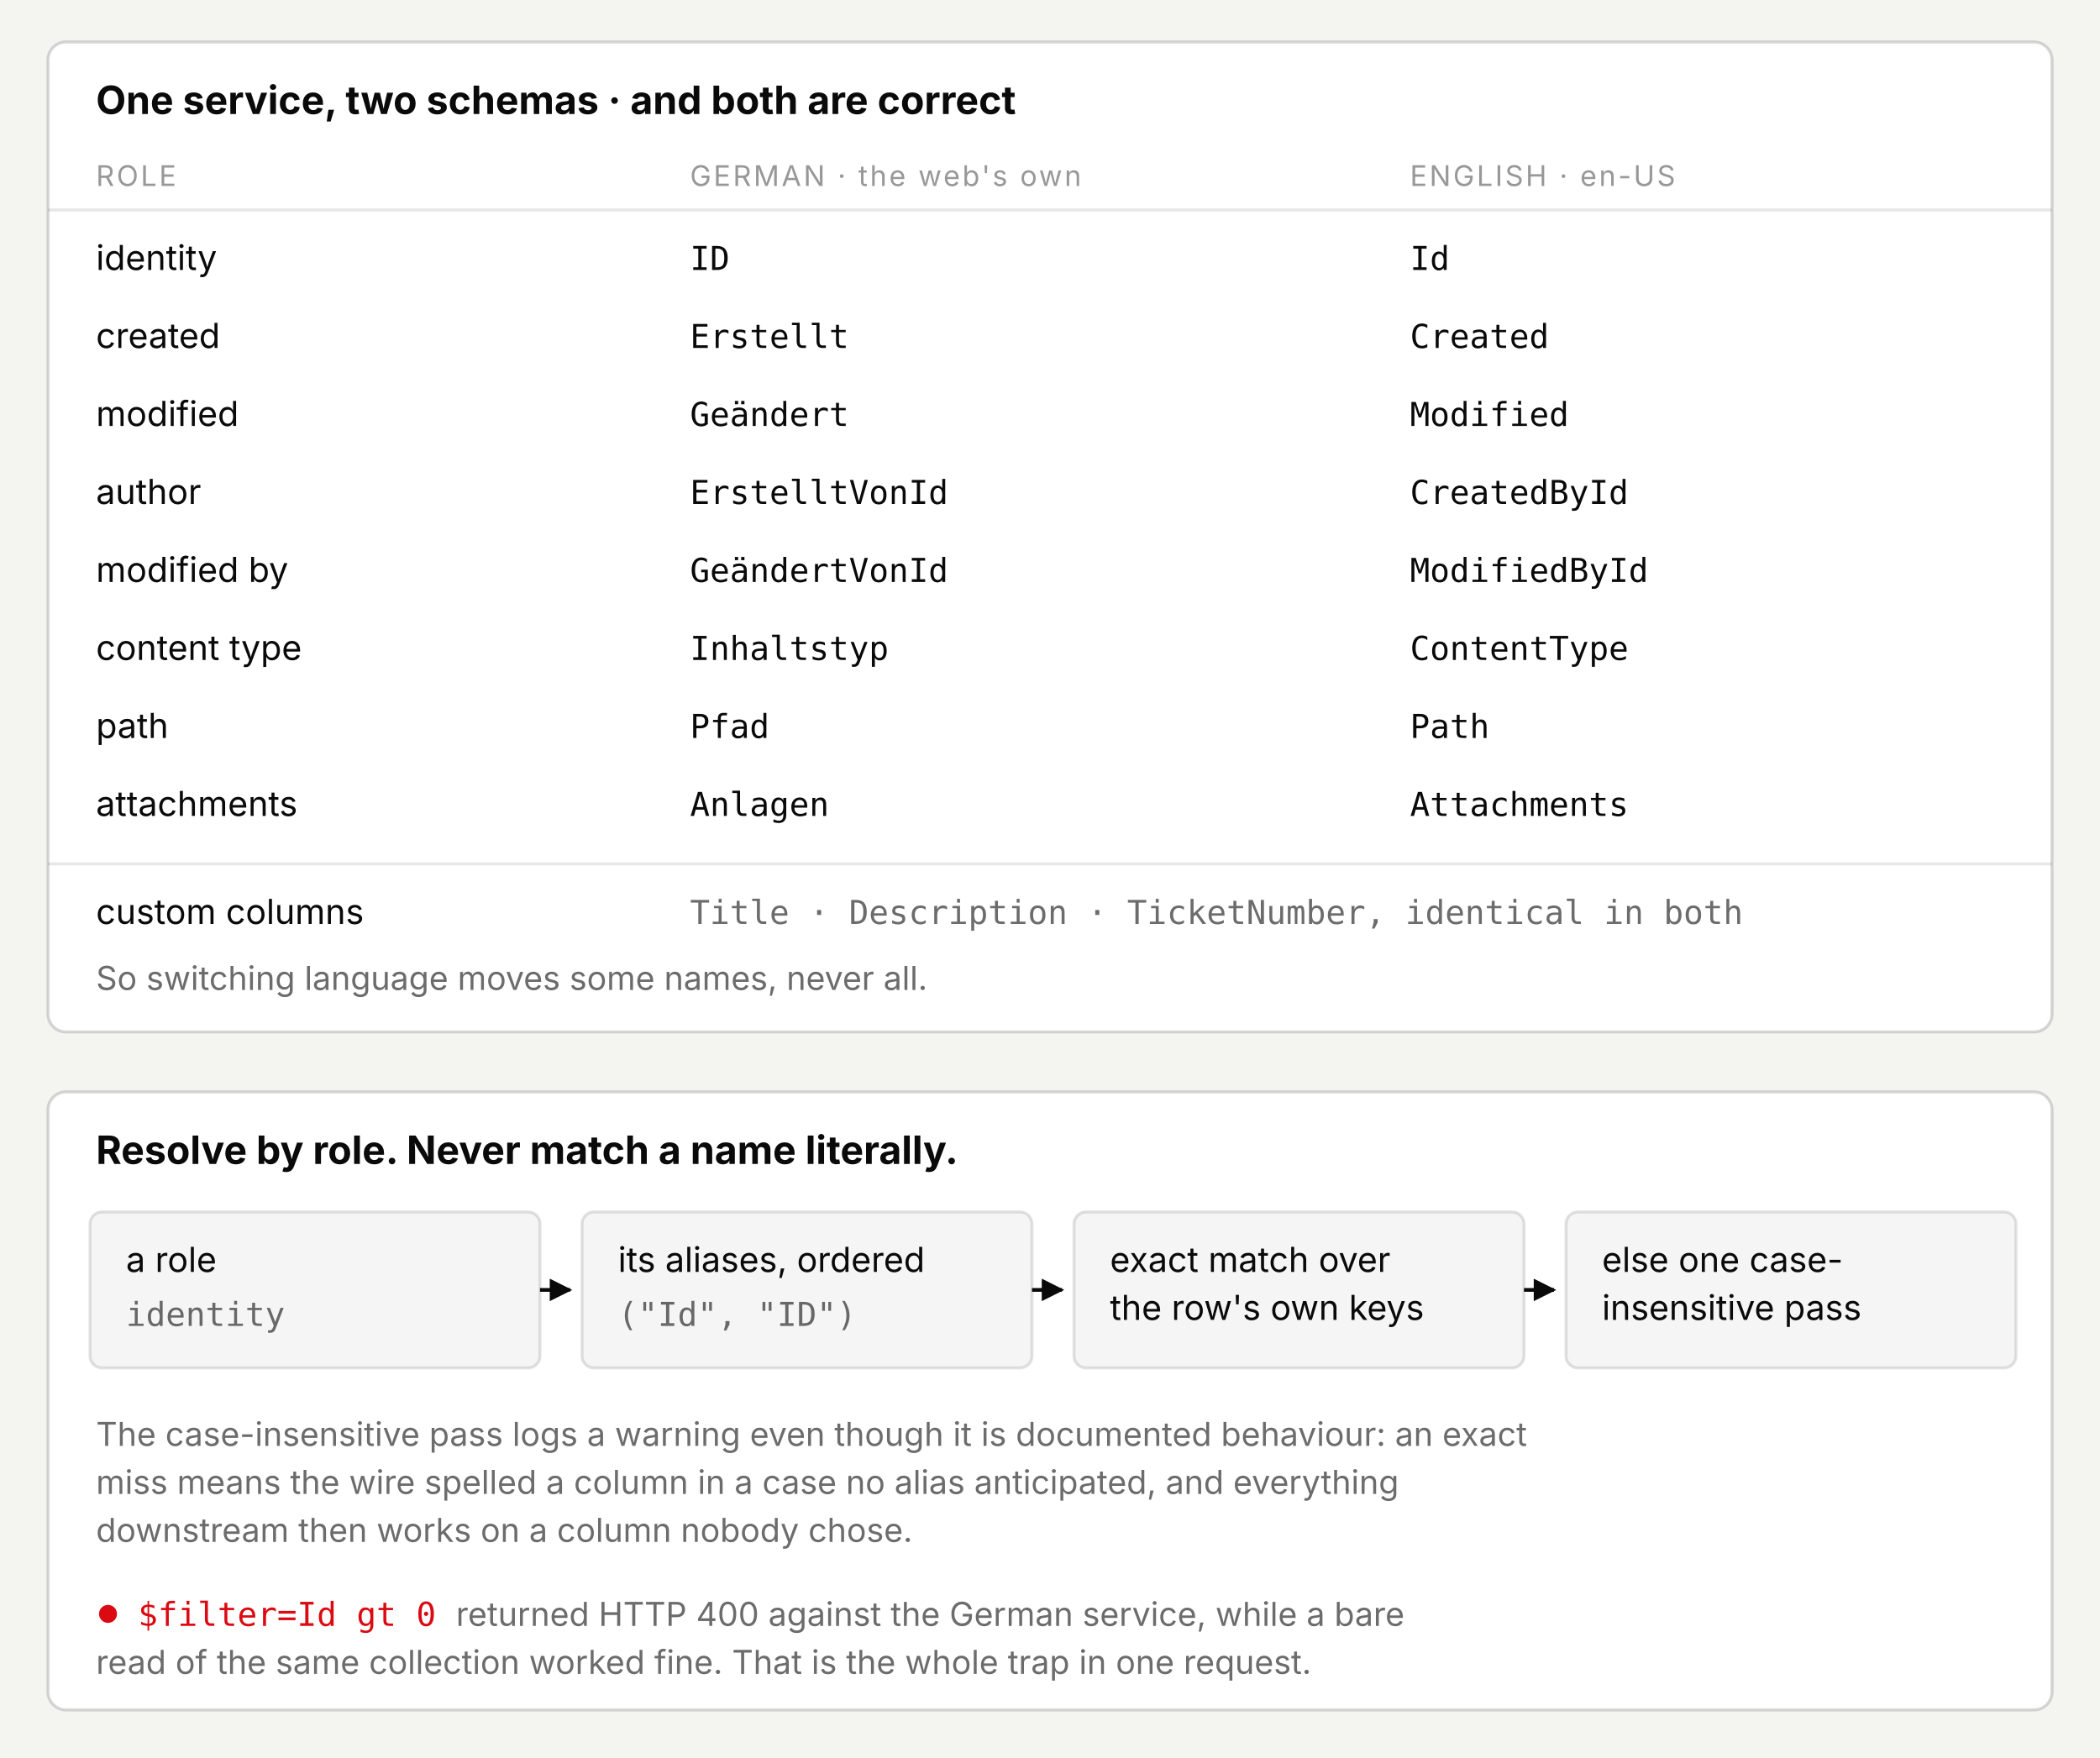
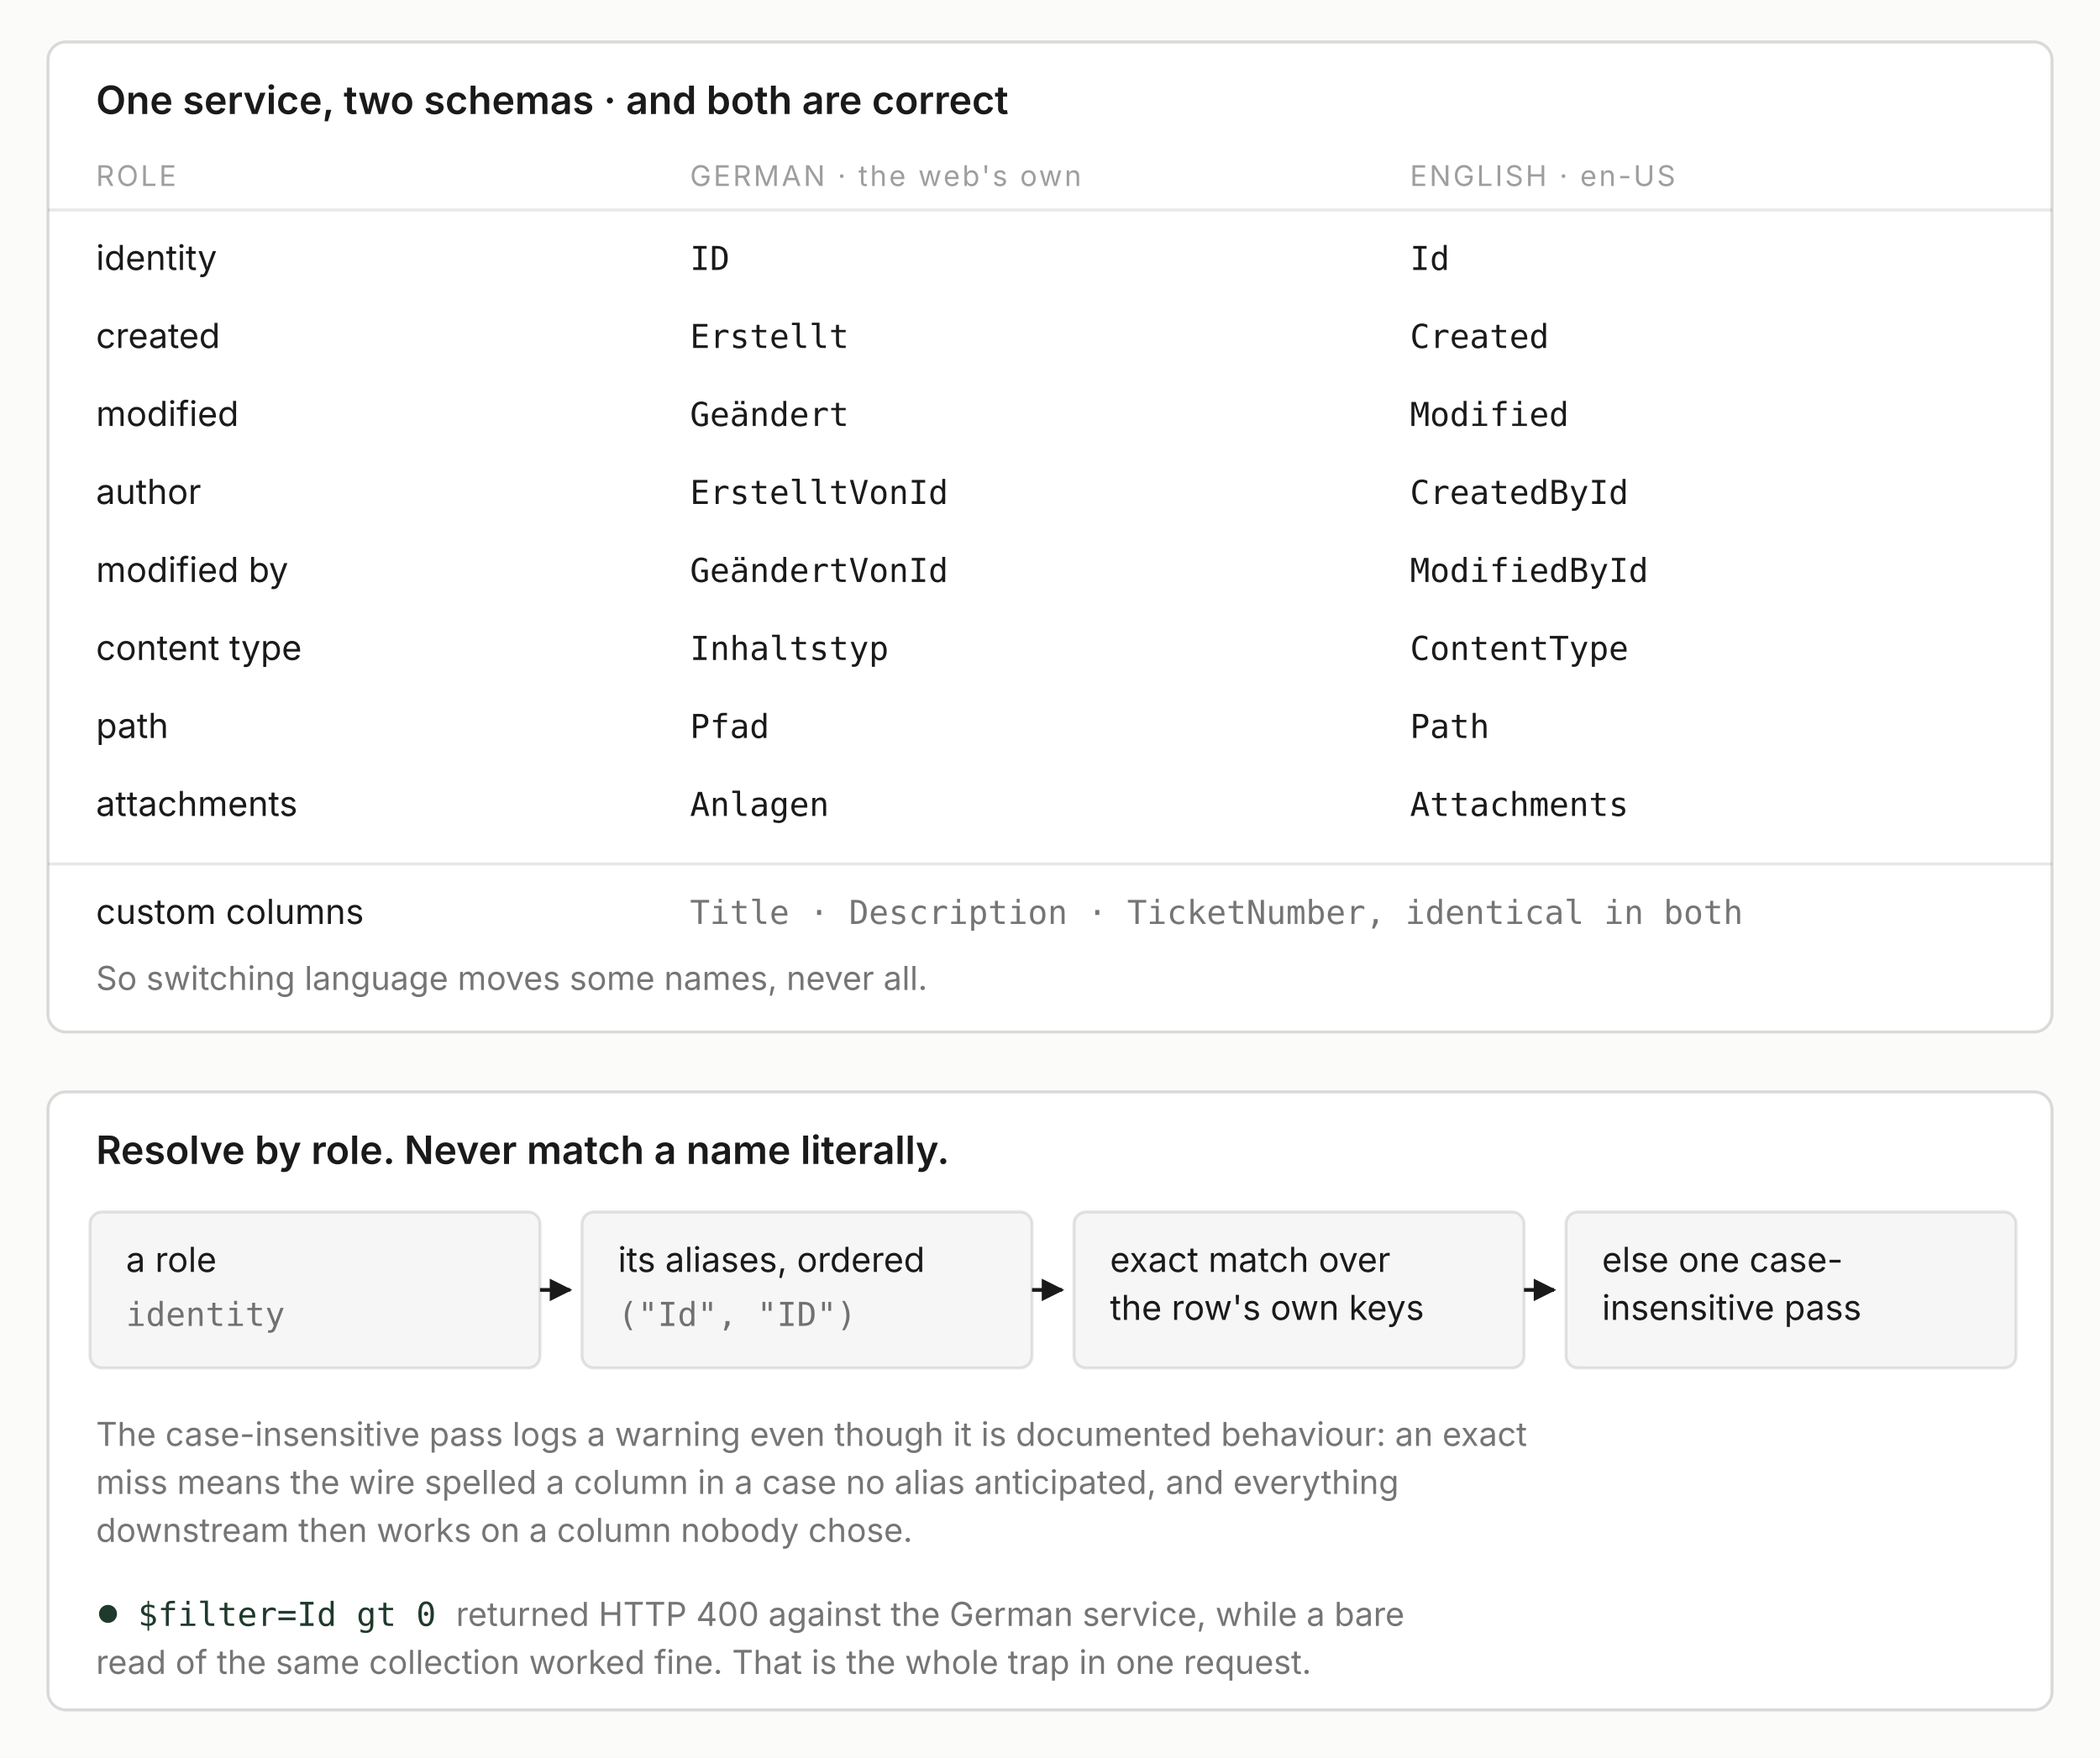
<svg xmlns="http://www.w3.org/2000/svg" viewBox="0 0 700 586" width="700" height="586" role="img">
  <style>
-     .bg  { fill: #f4f4f1; }
-     .card{ fill: #ffffff; stroke: rgb(10 10 10 / 0.16); stroke-width: 1; }
-     .rule{ stroke: rgb(10 10 10 / 0.1); stroke-width: 1; }
-     .t   { font-family: ui-sans-serif, -apple-system, "Segoe UI", system-ui, sans-serif; fill: #0a0a0a; }
-     .h   { font-size: 13px; font-weight: 700; }
-     .lbl { font-size: 9.5px; letter-spacing: 0.08em; fill: rgb(10 10 10 / 0.42); }
+     .bg  { fill: #fbfbfa; }
+     .card{ fill: #ffffff; stroke: rgb(26 26 26 / 0.16); stroke-width: 1; }
+     .rule{ stroke: rgb(26 26 26 / 0.1); stroke-width: 1; }
+     .t   { font-family: ui-sans-serif, -apple-system, "Segoe UI", system-ui, sans-serif; fill: #1a1a1a; }
+     .h   { font-size: 13px; font-weight: 600; }
+     .lbl { font-size: 9.5px; letter-spacing: 0.08em; fill: rgb(26 26 26 / 0.42); }
    .b   { font-size: 11.5px; }
    .m   { font-family: ui-monospace, SFMono-Regular, Menlo, monospace; font-size: 11px; }
-     .mg  { font-family: ui-monospace, SFMono-Regular, Menlo, monospace; font-size: 11px; fill: rgb(10 10 10 / 0.6); }
-     .n   { font-size: 11px; fill: rgb(10 10 10 / 0.6); }
-     .red { fill: #db0a12; }
-     .step{ fill: rgb(10 10 10 / 0.04); stroke: rgb(10 10 10 / 0.12); stroke-width: 1; }
+     .mg  { font-family: ui-monospace, SFMono-Regular, Menlo, monospace; font-size: 11px; fill: rgb(26 26 26 / 0.6); }
+     .n   { font-size: 11px; fill: rgb(26 26 26 / 0.6); }
+     .acc { fill: #1f3a2c; }
+     .step{ fill: rgb(26 26 26 / 0.04); stroke: rgb(26 26 26 / 0.12); stroke-width: 1; }
  </style>
  <defs>
    <marker id="a" viewBox="0 0 10 10" refX="9" refY="5" markerWidth="6" markerHeight="6" orient="auto-start-reverse">
-       <path d="M 0 0 L 10 5 L 0 10 z" fill="#0a0a0a" />
+       <path d="M 0 0 L 10 5 L 0 10 z" fill="#1a1a1a" />
    </marker>
  </defs>
  <rect class="bg" x="0" y="0" width="700" height="586" />
  <rect class="card" x="16" y="14" width="668" height="330" rx="6" />
  <text class="t h" x="32" y="38">One service, two schemas · and both are correct</text>
  <text class="t lbl" x="32" y="62">ROLE</text>
  <text class="t lbl" x="230" y="62">GERMAN · the web's own</text>
  <text class="t lbl" x="470" y="62">ENGLISH · en-US</text>
  <line class="rule" x1="16" y1="70" x2="684" y2="70" />
  <text class="t b" x="32" y="90">identity</text>
  <text class="t m" x="230" y="90">ID</text>
  <text class="t m" x="470" y="90">Id</text>
  <text class="t b" x="32" y="116">created</text>
  <text class="t m" x="230" y="116">Erstellt</text>
  <text class="t m" x="470" y="116">Created</text>
  <text class="t b" x="32" y="142">modified</text>
  <text class="t m" x="230" y="142">Geändert</text>
  <text class="t m" x="470" y="142">Modified</text>
  <text class="t b" x="32" y="168">author</text>
  <text class="t m" x="230" y="168">ErstelltVonId</text>
  <text class="t m" x="470" y="168">CreatedById</text>
  <text class="t b" x="32" y="194">modified by</text>
  <text class="t m" x="230" y="194">GeändertVonId</text>
  <text class="t m" x="470" y="194">ModifiedById</text>
  <text class="t b" x="32" y="220">content type</text>
  <text class="t m" x="230" y="220">Inhaltstyp</text>
  <text class="t m" x="470" y="220">ContentType</text>
  <text class="t b" x="32" y="246">path</text>
  <text class="t m" x="230" y="246">Pfad</text>
  <text class="t m" x="470" y="246">Path</text>
  <text class="t b" x="32" y="272">attachments</text>
  <text class="t m" x="230" y="272">Anlagen</text>
  <text class="t m" x="470" y="272">Attachments</text>
  <line class="rule" x1="16" y1="288" x2="684" y2="288" />
  <text class="t b" x="32" y="308">custom columns</text>
  <text class="t mg" x="230" y="308">Title · Description · TicketNumber, identical in both</text>
  <text class="t n" x="32" y="330">So switching language moves some names, never all.</text>
  <rect class="card" x="16" y="364" width="668" height="206" rx="6" />
  <text class="t h" x="32" y="388">Resolve by role. Never match a name literally.</text>
  <rect class="step" x="30" y="404" width="150" height="52" rx="4" />
  <text class="t b" x="42" y="424">a role</text>
  <text class="t mg" x="42" y="442">identity</text>
  <rect class="step" x="194" y="404" width="150" height="52" rx="4" />
  <text class="t b" x="206" y="424">its aliases, ordered</text>
  <text class="t mg" x="206" y="442">("Id", "ID")</text>
  <rect class="step" x="358" y="404" width="150" height="52" rx="4" />
  <text class="t b" x="370" y="424">exact match over</text>
  <text class="t b" x="370" y="440">the row's own keys</text>
  <rect class="step" x="522" y="404" width="150" height="52" rx="4" />
  <text class="t b" x="534" y="424">else one case-</text>
  <text class="t b" x="534" y="440">insensitive pass</text>
-   <path class="ln" d="M 180 430 L 190 430" stroke="#0a0a0a" stroke-width="1.25" marker-end="url(#a)" />
-   <path class="ln" d="M 344 430 L 354 430" stroke="#0a0a0a" stroke-width="1.25" marker-end="url(#a)" />
-   <path class="ln" d="M 508 430 L 518 430" stroke="#0a0a0a" stroke-width="1.25" marker-end="url(#a)" />
+   <path class="ln" d="M 180 430 L 190 430" stroke="#1a1a1a" stroke-width="1.25" marker-end="url(#a)" />
+   <path class="ln" d="M 344 430 L 354 430" stroke="#1a1a1a" stroke-width="1.25" marker-end="url(#a)" />
+   <path class="ln" d="M 508 430 L 518 430" stroke="#1a1a1a" stroke-width="1.25" marker-end="url(#a)" />
  <text class="t n" x="32" y="482">The case-insensitive pass logs a warning even though it is documented behaviour: an exact</text>
  <text class="t n" x="32" y="498">miss means the wire spelled a column in a case no alias anticipated, and everything</text>
  <text class="t n" x="32" y="514">downstream then works on a column nobody chose.</text>
-   <circle cx="36" cy="538" r="3" class="red" />
-   <text class="t m red" x="46" y="542">$filter=Id gt 0</text>
+   <circle cx="36" cy="538" r="3" class="acc" />
+   <text class="t m acc" x="46" y="542">$filter=Id gt 0</text>
  <text class="t n" x="152" y="542">returned HTTP 400 against the German service, while a bare</text>
  <text class="t n" x="32" y="558">read of the same collection worked fine. That is the whole trap in one request.</text>
</svg>
